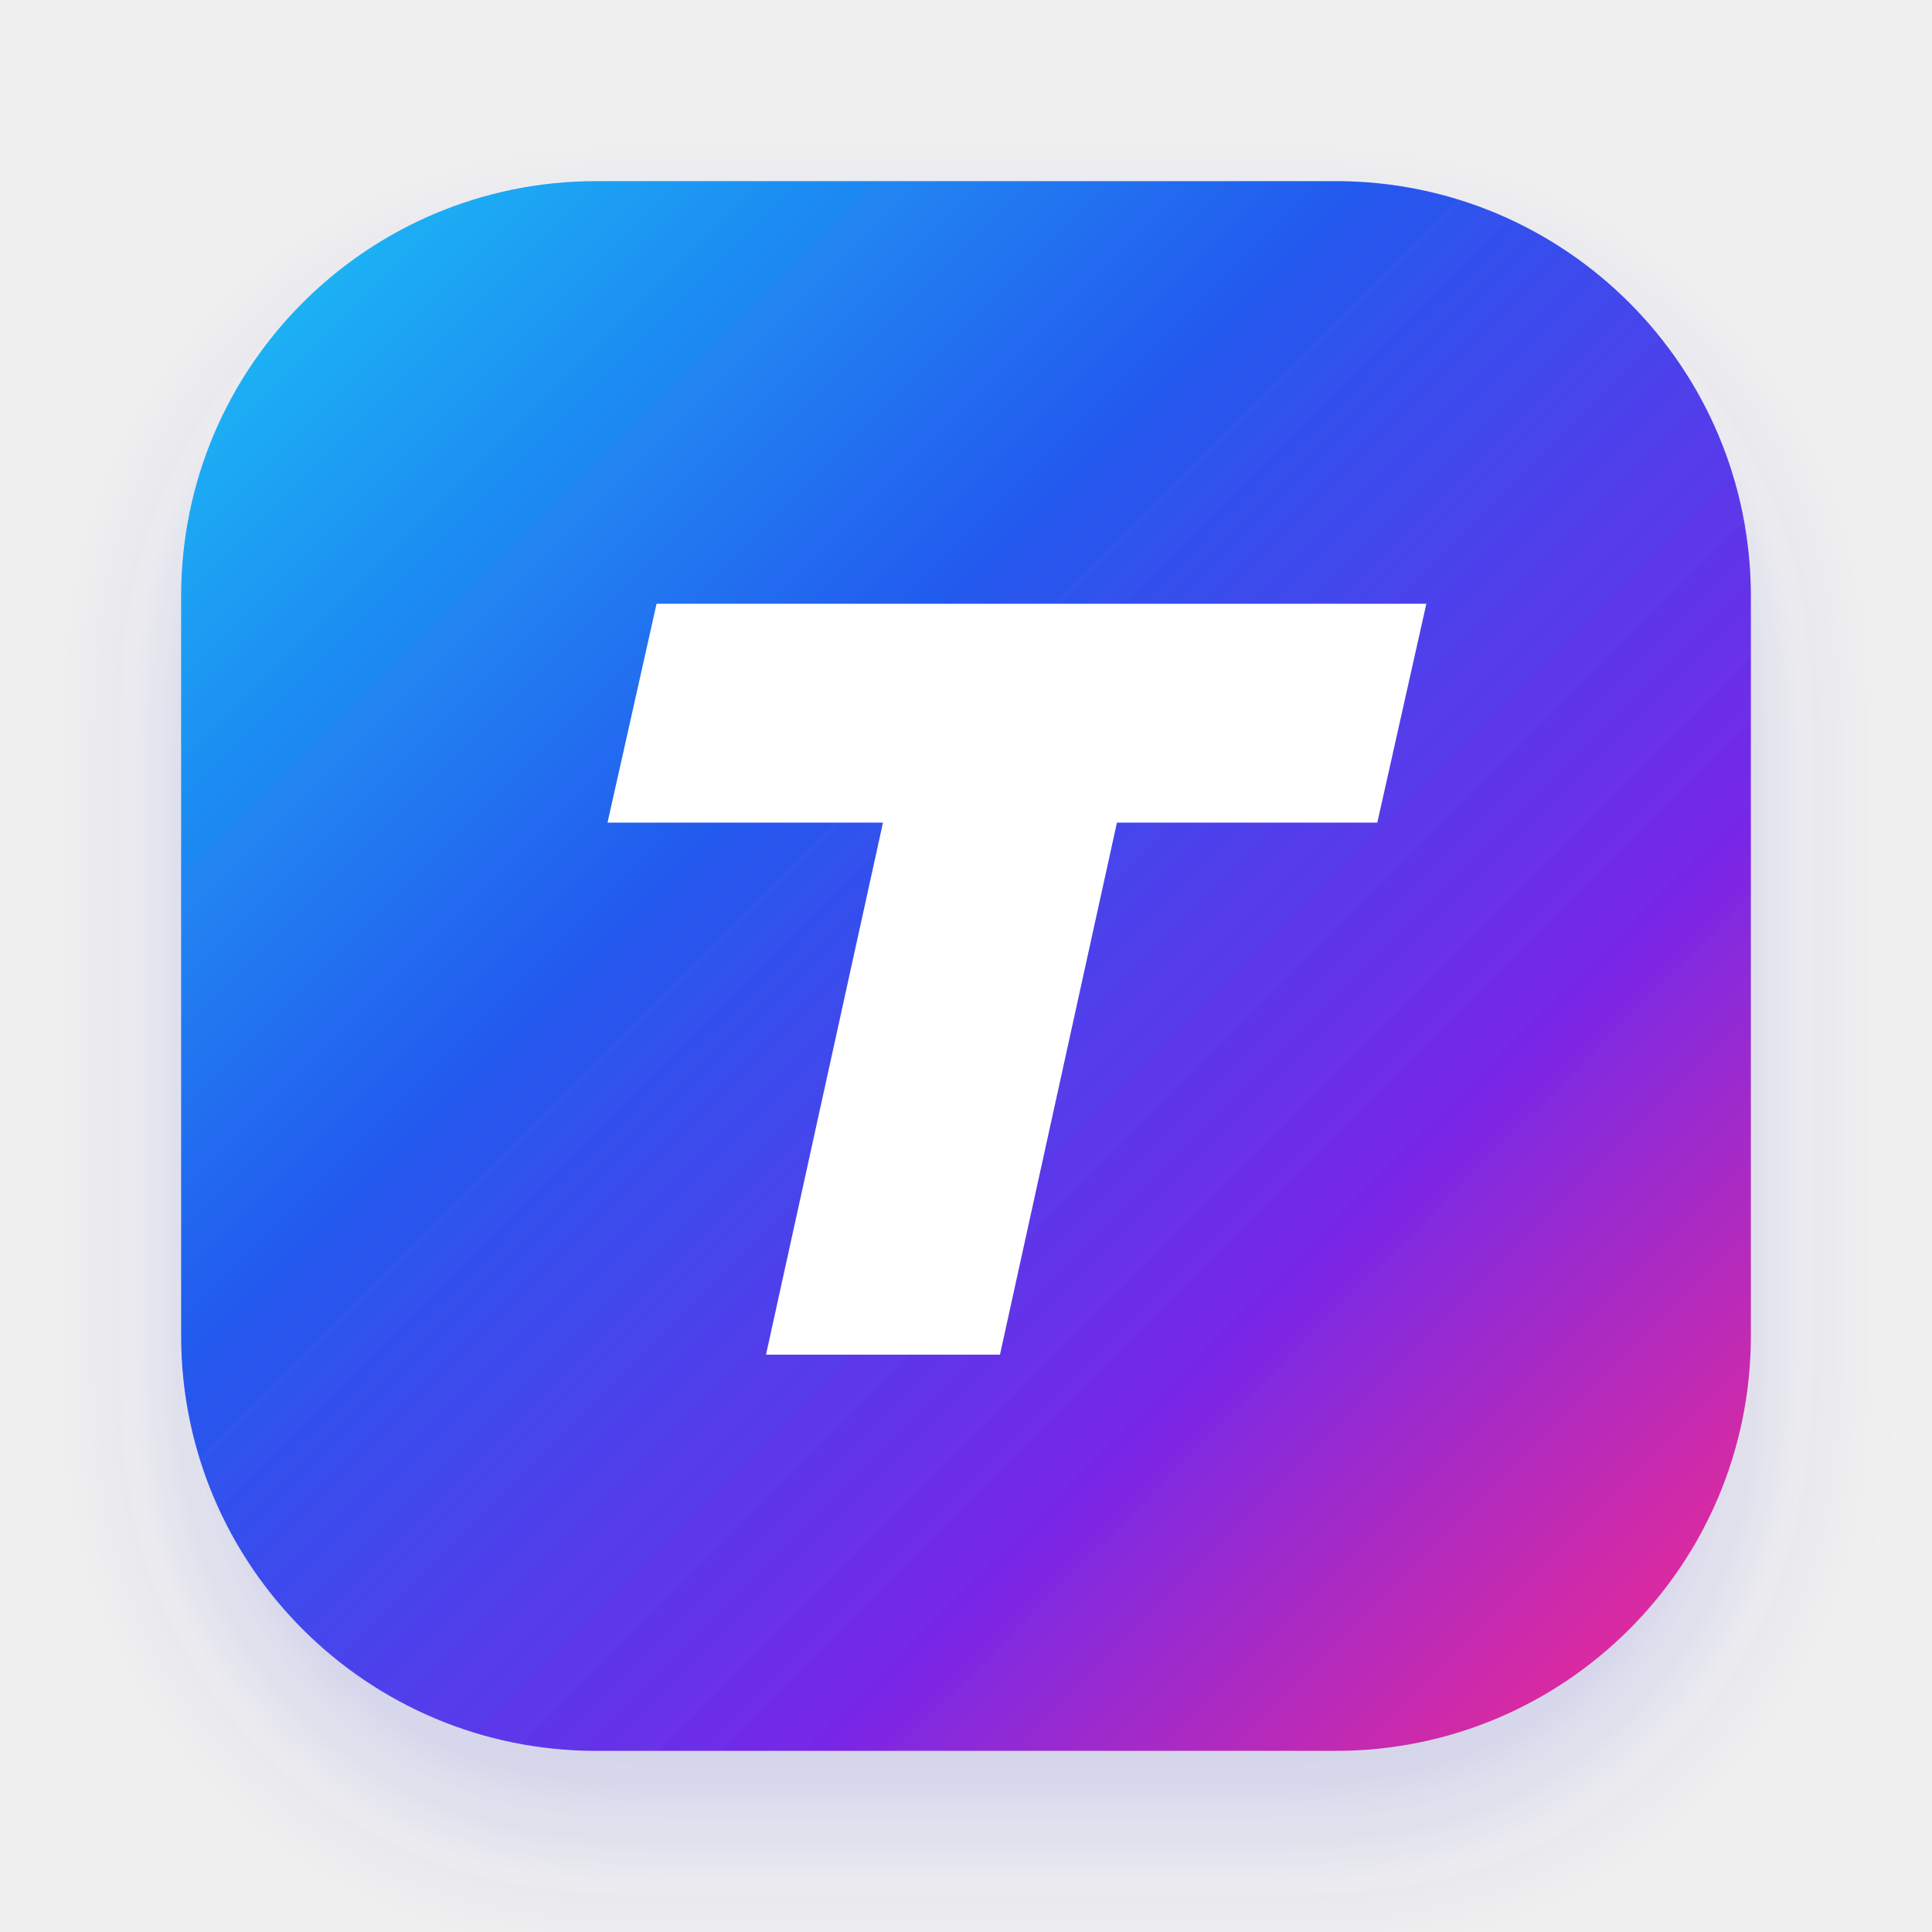
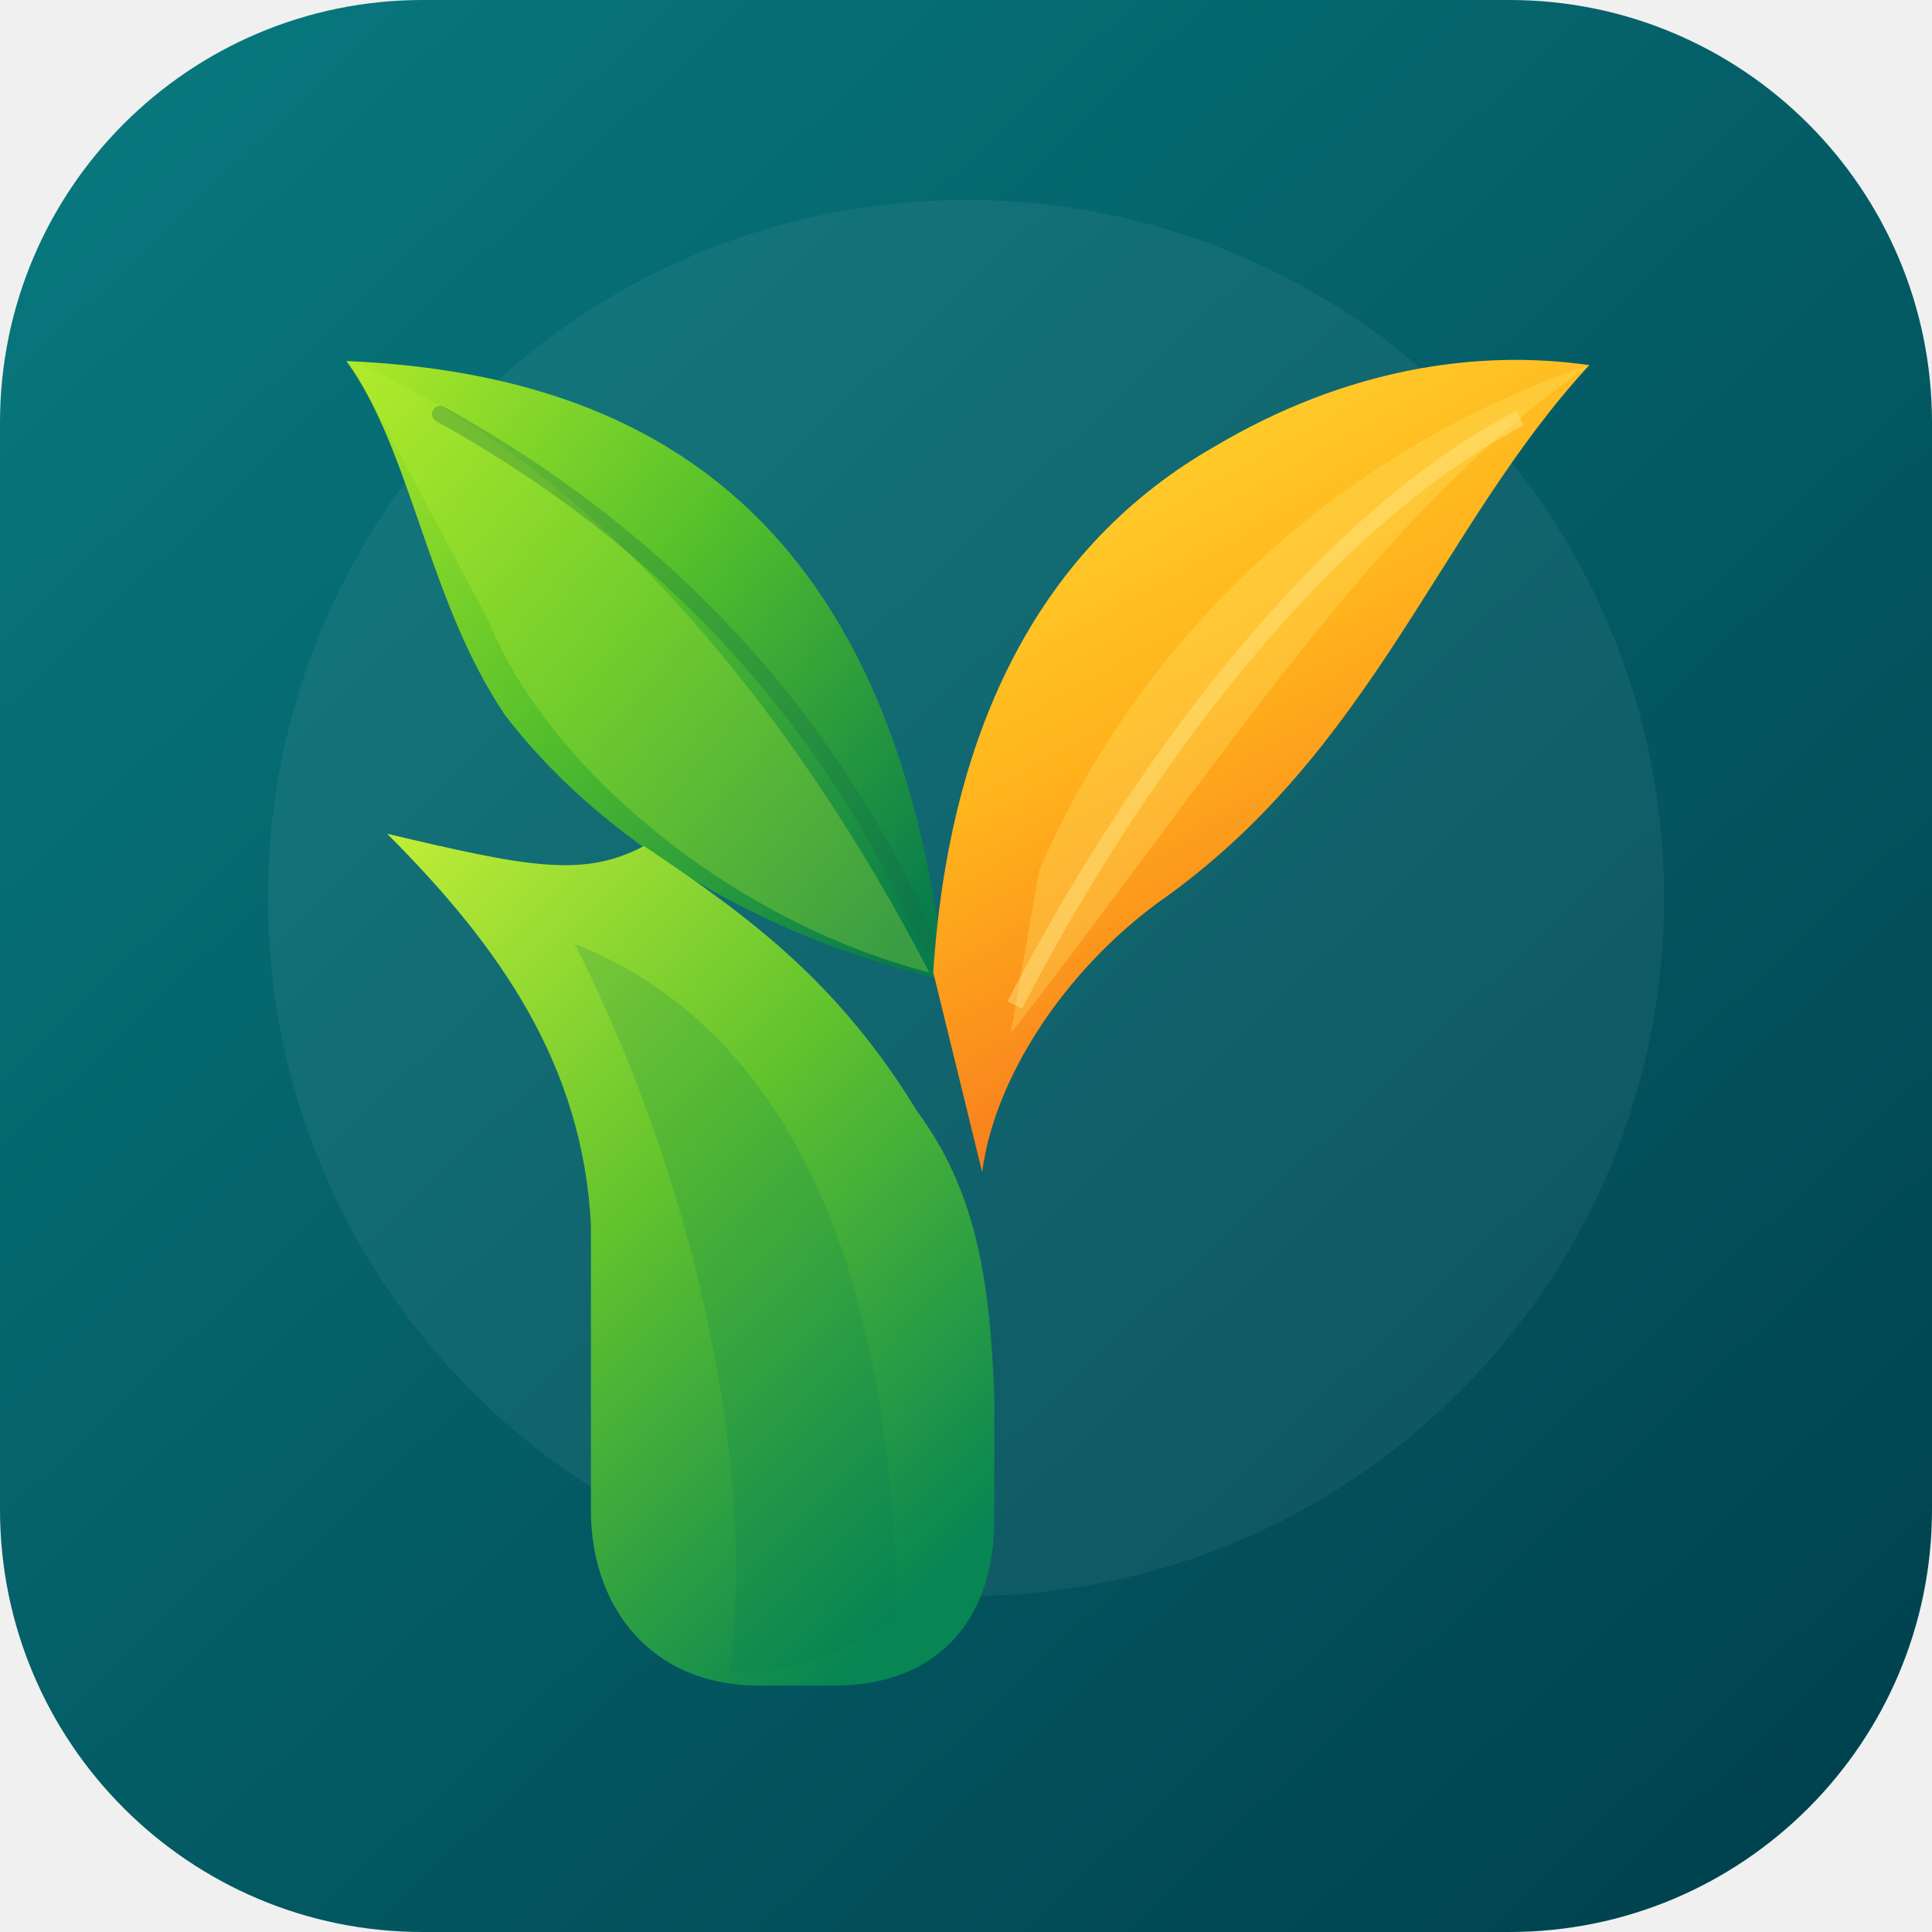
- <svg xmlns="http://www.w3.org/2000/svg" viewBox="0 0 512 512" role="img" aria-labelledby="title desc">
+ <svg xmlns="http://www.w3.org/2000/svg" viewBox="0 0 512 512" role="img" aria-label="TEYZA growing Y flower">
  <defs>
-     <linearGradient id="g" x1="0" y1="0" x2="1" y2="1">
-       <stop offset="0" stop-color="#19c8f6" />
-       <stop offset=".38" stop-color="#2459ee" />
-       <stop offset=".7" stop-color="#7728e8" />
-       <stop offset="1" stop-color="#ff2e86" />
+     <linearGradient id="teal" x1="0" y1="0" x2=".28" y2="1">
+       <stop stop-color="#087780" />
+       <stop offset="1" stop-color="#003A46" />
    </linearGradient>
-     <filter id="s" x="-20%" y="-20%" width="140%" height="140%">
-       <feDropShadow dx="0" dy="22" stdDeviation="18" flood-color="#4a43d4" flood-opacity=".18" />
-     </filter>
+     <linearGradient id="stem" x1="0" y1="0" x2=".73" y2="1">
+       <stop stop-color="#C2EE37" />
+       <stop offset=".48" stop-color="#62C32D" />
+       <stop offset="1" stop-color="#078553" />
+     </linearGradient>
+     <linearGradient id="leaf" x1="0" y1="0" x2="1" y2=".85">
+       <stop stop-color="#ADE929" />
+       <stop offset=".48" stop-color="#55C02B" />
+       <stop offset="1" stop-color="#087D4B" />
+     </linearGradient>
+     <linearGradient id="sun" x1="0" y1="0" x2=".45" y2="1">
+       <stop stop-color="#FFE136" />
+       <stop offset=".49" stop-color="#FFB31C" />
+       <stop offset="1" stop-color="#F66A1D" />
+     </linearGradient>
+     <linearGradient id="square" x1="0" y1="0" x2=".95" y2="1">
+       <stop stop-color="#087B80" />
+       <stop offset="1" stop-color="#00404D" />
+     </linearGradient>
  </defs>
-   <rect x="48" y="48" width="416" height="416" rx="110" fill="url(#g)" filter="url(#s)" />
-   <path d="M174 160h204l-13 58h-69l-31 141h-62l31-141h-73z" fill="#fff" />
+   <rect width="512" height="512" rx="112" fill="url(#square)" />
+   <circle cx="256" cy="238" r="185" fill="#FFFFFF" opacity=".052" />
+   <g transform="translate(-432 73) scale(1.08)">
+     <g aria-label="Growing Y flower and leaves">
+       <path d="M485 21C555 24 619 55 632 173C593 164 551 143 524 108C505 80 501 43 485 21Z" fill="url(#leaf)" />
+       <path d="M486 21C548 47 597 111 628 171C581 159 535 122 520 85Z" fill="#BDF02D" opacity=".28" />
+       <path d="M508 34C564 65 604 109 628 164" fill="none" stroke="#136D47" stroke-width="4" stroke-linecap="round" opacity=".3" />
+       <path d="M629 171C633 110 656 66 698 42C730 23 762 18 790 22C753 62 737 117 684 154C661 171 644 197 641 220Z" fill="url(#sun)" />
+       <path d="M655 146C681 86 731 42 790 22C737 59 701 118 648 186Z" fill="#FFE86B" opacity=".3" />
+       <path d="M649 179C678 123 723 61 773 35" stroke="#FFE887" stroke-width="4" fill="none" opacity=".44" />
+       <path d="M558 140C585 158 606 174 625 205C639 224 643 245 644 276V305C644 332 628 346 605 346H586C560 346 545 327 545 303V233C543 194 523 165 495 137C529 145 543 148 558 140Z" fill="url(#stem)" />
+       <path d="M541 164C589 183 619 236 620 329C608 338 594 343 579 343C586 290 569 219 541 164Z" fill="#007B55" opacity=".18" />
+     </g>
+   </g>
</svg>
